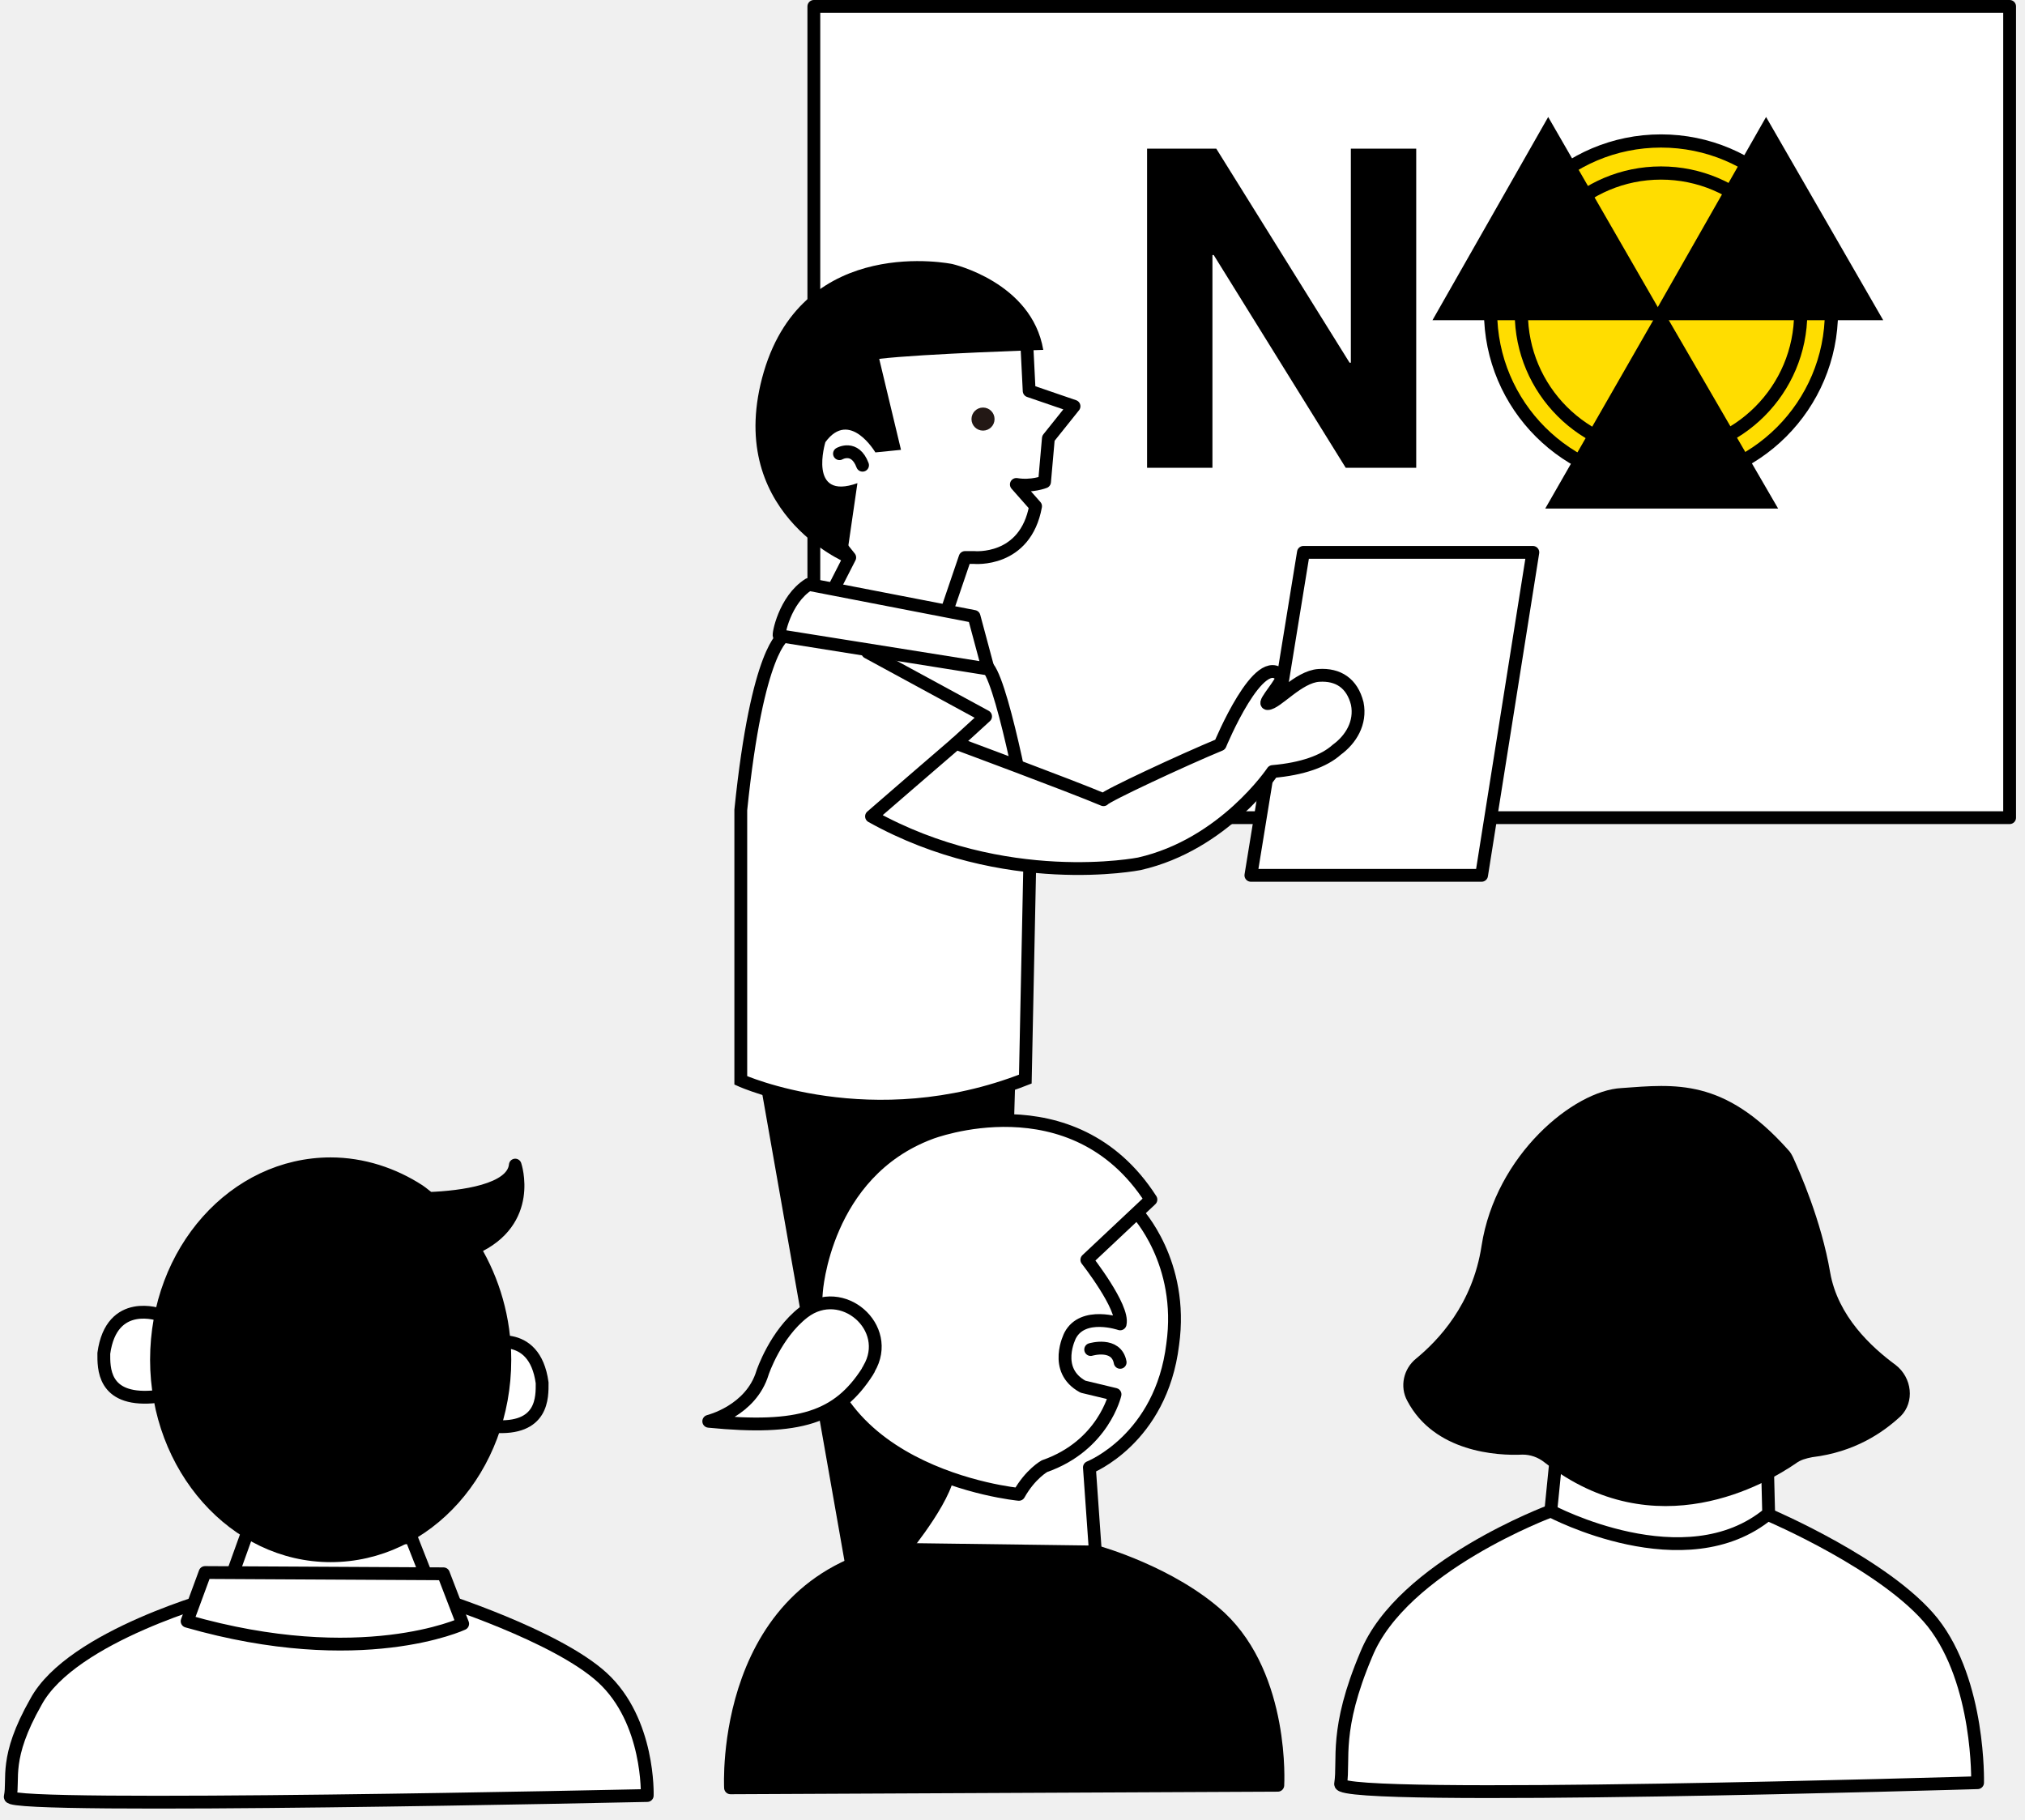
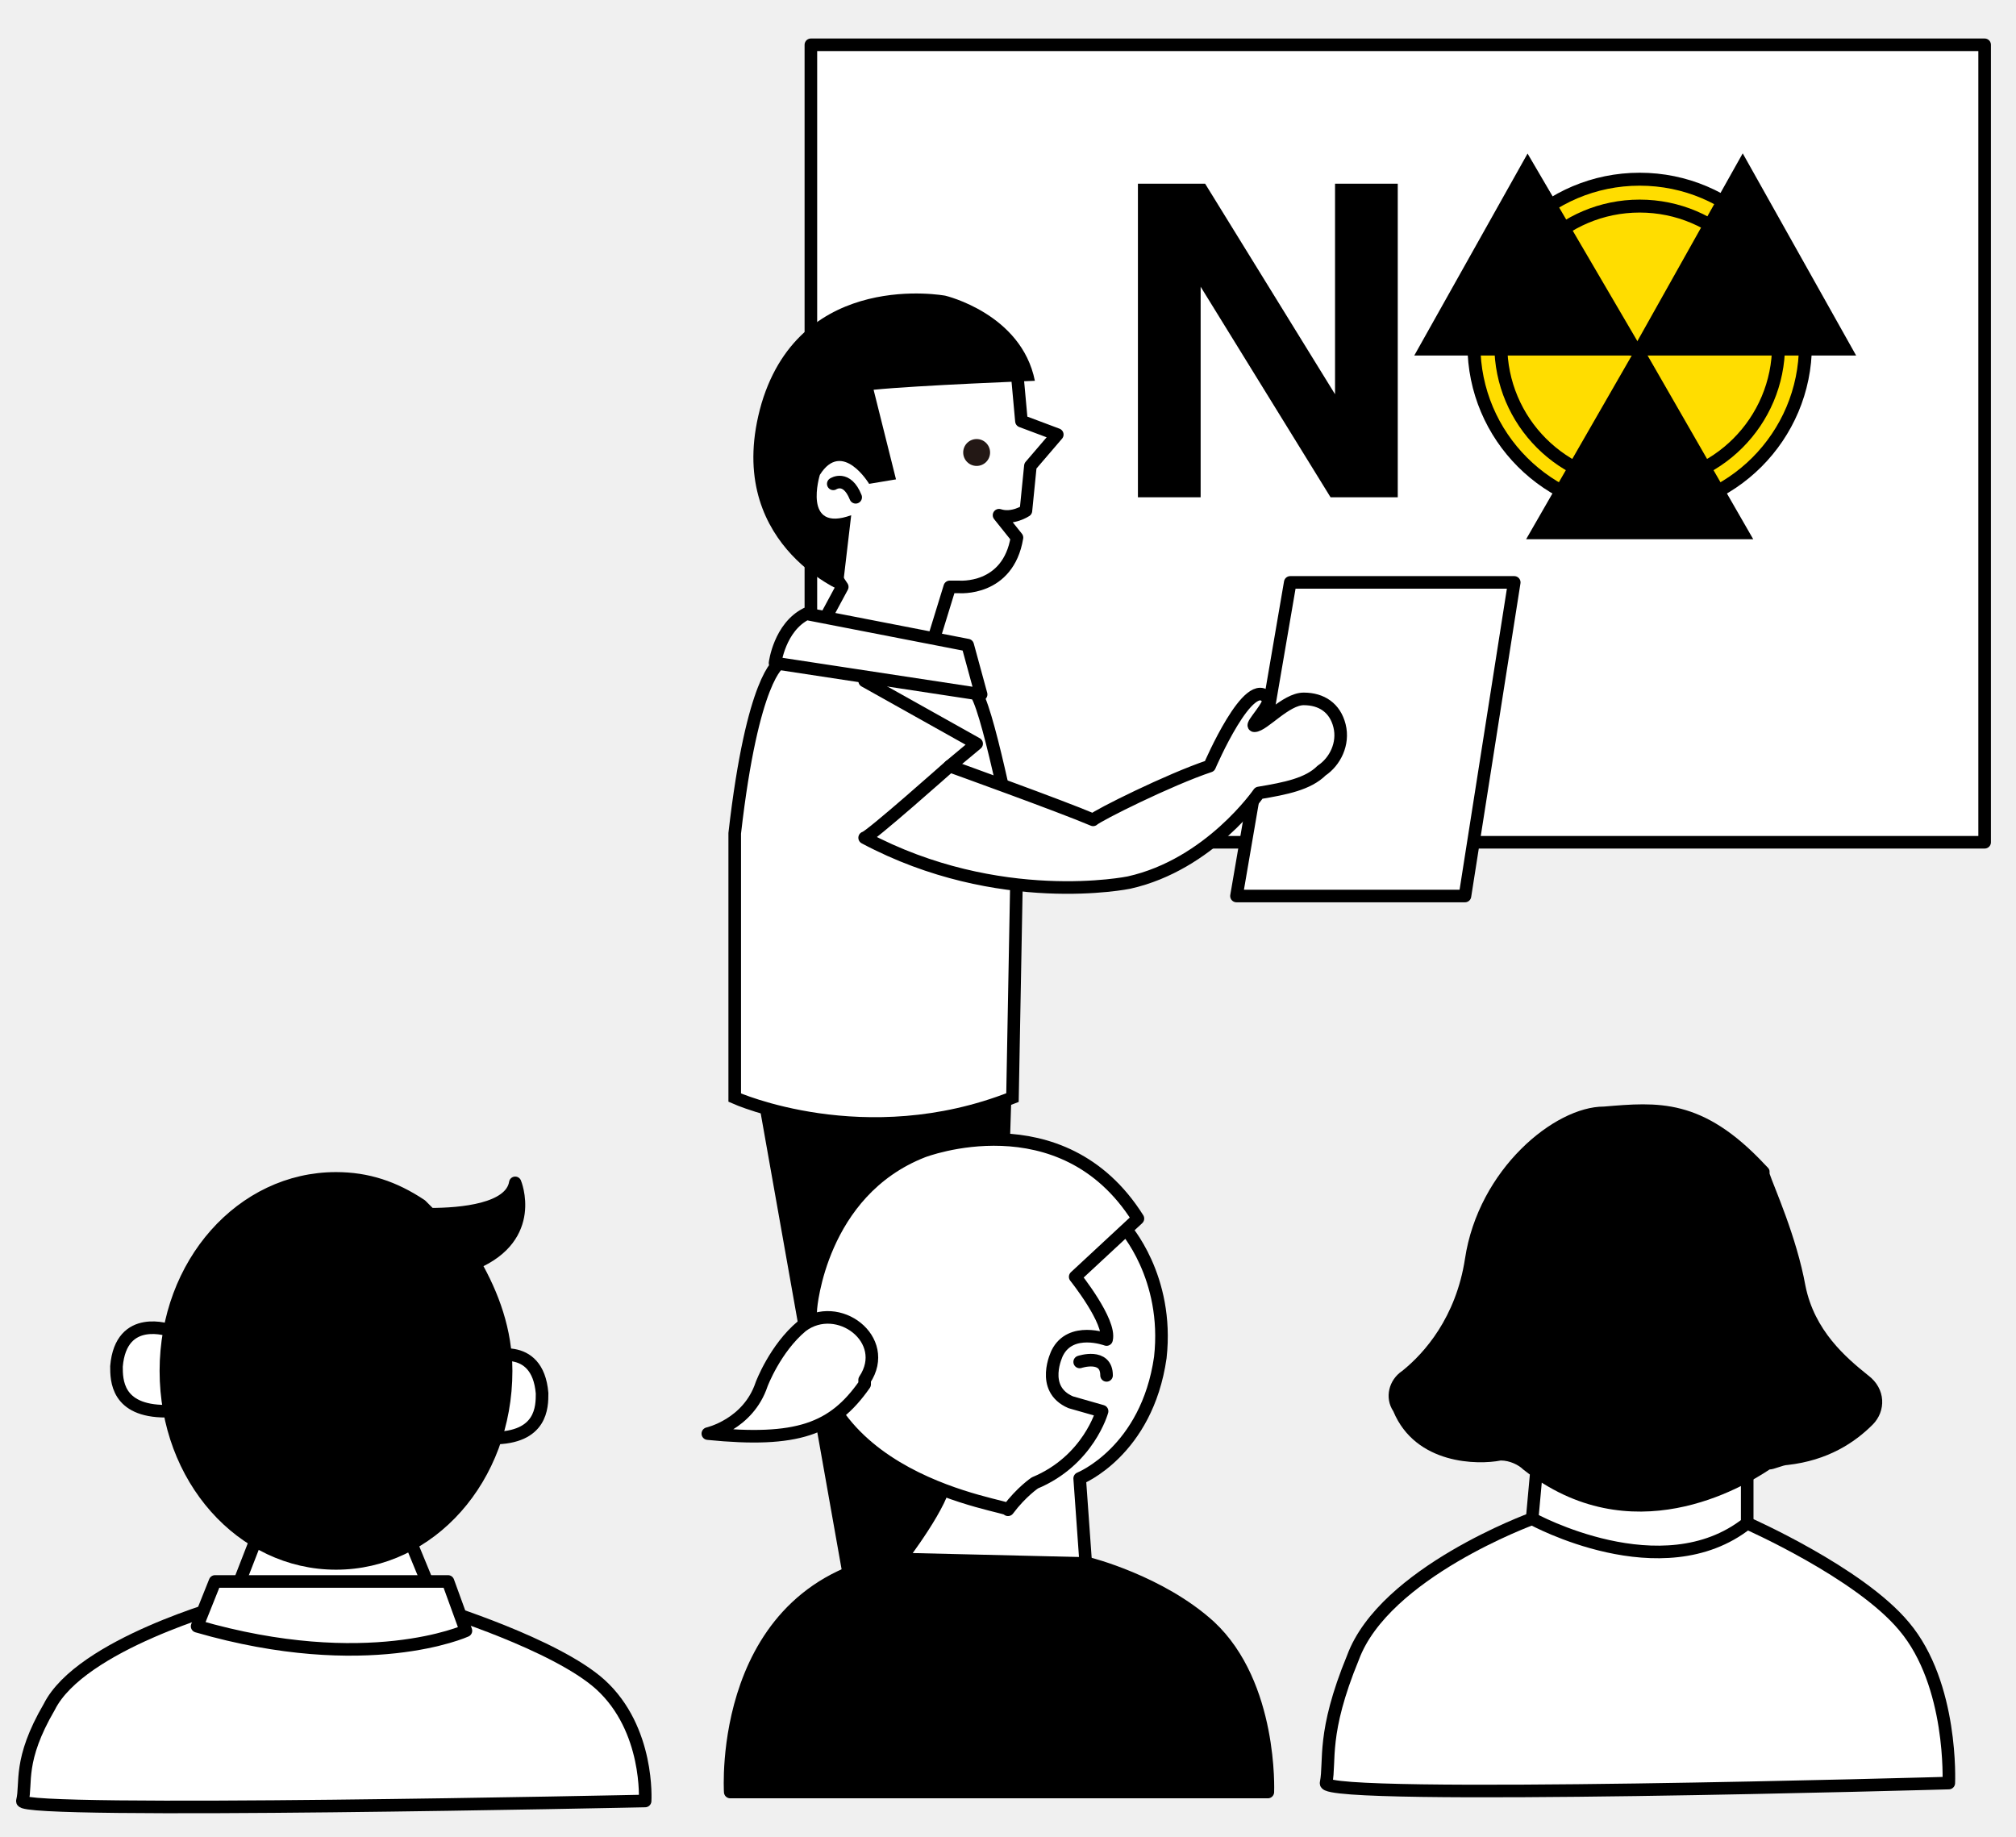
- <svg xmlns="http://www.w3.org/2000/svg" width="158" height="142" viewBox="0 0 158 142" fill="none">
-   <path d="M156.8 0.5H63.5V63.8H156.8V0.5Z" fill="white" stroke="black" stroke-miterlimit="10" stroke-linecap="round" stroke-linejoin="round" />
-   <path d="M115.6 68.3H97.6L101.7 43.1H119.6L115.6 68.3Z" fill="white" stroke="black" stroke-miterlimit="10" stroke-linecap="round" stroke-linejoin="round" />
-   <path d="M121 117.9C121 117.9 109.4 122.2 106.6 129.1C104.1 135 104.9 137.3 104.6 139.2C104.4 140.6 154.3 139.1 154.3 139.1C154.3 139.1 154.5 131.3 150.8 126.6C147.2 122.1 138 118.2 138 118.2L121 117.9Z" fill="white" stroke="black" stroke-miterlimit="10" stroke-linecap="round" stroke-linejoin="round" />
-   <path d="M121.4 113.9L121 117.9C121 117.9 131.5 123.5 138 118.1L137.9 114.1L121.4 113.9Z" fill="white" stroke="black" stroke-miterlimit="10" stroke-linecap="round" stroke-linejoin="round" />
-   <path d="M109.8 109.3C109.2 108.2 109.5 106.8 110.5 106C112.2 104.6 114.9 101.8 115.6 97.2C116.7 90.1 122.8 85.1 126.5 84.9C130.7 84.6 134.5 84.1 139.5 89.7C139.7 89.9 139.8 90.1 139.9 90.3C140.4 91.4 142.1 95.2 142.8 99.3C143.4 102.7 146 105.1 147.9 106.5C149.2 107.5 149.4 109.4 148.3 110.5C146.9 111.8 144.7 113.3 141.4 113.7C140.9 113.8 140.5 113.9 140.1 114.2C137.9 115.7 129.2 120.9 120.5 114.1C120 113.7 119.4 113.5 118.8 113.5C116.8 113.6 111.9 113.3 109.8 109.3Z" fill="black" />
-   <path d="M12.5 102.6C12.5 102.6 8.7 101.2 8.1 105.6C8.1 106.7 8 109.3 11.9 109" fill="white" />
-   <path d="M12.5 102.6C12.5 102.6 8.7 101.2 8.1 105.6C8.1 106.7 8 109.3 11.9 109" stroke="black" stroke-miterlimit="10" stroke-linecap="round" stroke-linejoin="round" />
-   <path d="M37.9 104.9C37.9 104.9 41.7 103.5 42.3 107.9C42.3 109 42.4 111.6 38.5 111.3" fill="white" />
-   <path d="M37.9 104.9C37.9 104.9 41.7 103.5 42.3 107.9C42.3 109 42.4 111.6 38.5 111.3" stroke="black" stroke-miterlimit="10" stroke-linecap="round" stroke-linejoin="round" />
-   <path d="M17.2 124.5C17.2 124.5 5.6 127.6 2.8 132.8C0.3 137.2 1.1 138.8 0.8 140.2C0.6 141.2 50.5 140.1 50.5 140.1C50.5 140.1 50.7 134.3 47 130.9C43.4 127.6 34.2 124.7 34.2 124.7L17.2 124.5Z" fill="white" stroke="black" stroke-miterlimit="10" stroke-linecap="round" stroke-linejoin="round" />
-   <path d="M19.3 119.6L17 126C17 126 25.7 128.8 34.5 126.1L32.1 120L19.3 119.6Z" fill="white" stroke="black" stroke-miterlimit="10" stroke-linecap="round" stroke-linejoin="round" />
-   <path d="M40.2 90.9C40 92.9 36 93.4 33.5 93.5C33.2 93.3 33 93.1 32.7 92.9C30.7 91.6 28.3 90.8 25.8 90.8C18.3 90.8 12.2 97.6 12.2 106.1C12.2 114.5 18.3 121.4 25.8 121.4C33.3 121.4 39.4 114.6 39.4 106.1C39.4 102.9 38.5 99.9 37 97.4C41.7 95.3 40.2 90.9 40.2 90.9Z" fill="black" stroke="black" stroke-width="0.98" stroke-miterlimit="10" stroke-linecap="round" stroke-linejoin="round" />
-   <path d="M16 122.7L34.6 122.8L36.1 126.7C36.1 126.7 28.2 130.4 14.6 126.5L16 122.7Z" fill="white" stroke="black" stroke-miterlimit="10" stroke-linecap="round" stroke-linejoin="round" />
-   <path d="M59.2 83.8L67 128.1L78 126.2L79.3 81.3C79.3 81.3 65.4 83.9 59.2 83.8Z" fill="black" />
-   <path d="M80.3 30.5L80.1 26.5L73.2 24.1L65.5 29.6L62.2 37.3L65.5 42.5L66.3 43.5L63.9 48.2H73.7L75.3 43.5H76C76 43.5 80 43.9 80.8 39.5L79.3 37.8C80.5 38 81.5 37.6 81.5 37.6L81.8 34.2L83.8 31.7L80.3 30.5Z" fill="white" stroke="black" stroke-miterlimit="10" stroke-linecap="round" stroke-linejoin="round" />
-   <path d="M66 43.9C66 43.9 56.4 39.9 59.6 29C62.8 18.2 74.3 20.6 74.3 20.6C74.3 20.6 80.5 22 81.4 27.3C81.4 27.3 72 27.6 68.6 28L70.3 35.1L68.3 35.3C68.3 35.3 66.3 31.9 64.4 34.5C64.4 34.5 63 39.1 66.9 37.7L66 43.9Z" fill="black" />
-   <path d="M76.7 33.6C77.197 33.6 77.6 33.197 77.6 32.7C77.6 32.203 77.197 31.8 76.7 31.8C76.203 31.8 75.8 32.203 75.8 32.7C75.8 33.197 76.203 33.6 76.7 33.6Z" fill="#231815" />
-   <path d="M65.5 35.4C65.5 35.4 66.7 34.7 67.3 36.3Z" fill="white" />
-   <path d="M65.5 35.4C65.5 35.4 66.7 34.7 67.3 36.3" stroke="black" stroke-miterlimit="10" stroke-linecap="round" stroke-linejoin="round" />
-   <path d="M61.2 49.6C61.2 49.6 59.1 50.5 57.8 63.2V84.3C57.8 84.3 68 88.9 80 84.2L80.4 64.9C80.4 64.9 78.4 53.8 77.1 52.1" fill="white" />
-   <path d="M61.2 49.6C61.2 49.6 59.1 50.5 57.8 63.2V84.3C57.8 84.3 68 88.9 80 84.2L80.4 64.9C80.4 64.9 78.4 53.8 77.1 52.1" stroke="black" stroke-miterlimit="10" />
-   <path d="M74.6 58C74.6 58 83.5 61.3 86.1 62.4C86.3 62.1 92.3 59.3 95.2 58.1C95.2 58.1 98.3 50.6 100 52.8C100.2 53.1 98.5 54.9 98.9 54.9C99.6 54.9 101.3 52.8 102.9 52.7C104.4 52.6 105.5 53.3 105.9 54.9C106.2 56.4 105.4 57.7 104.3 58.5C103.3 59.4 101.6 60 99.3 60.2C99.3 60.2 95.5 65.9 88.9 67.4C88.9 67.4 78.4 69.5 68 63.7C68.1 63.6 74.6 58 74.6 58Z" fill="white" stroke="black" stroke-miterlimit="10" stroke-linecap="round" stroke-linejoin="round" />
-   <path d="M67.7 50.9L76.9 55.9L74.6 58" stroke="black" stroke-miterlimit="10" stroke-linecap="round" stroke-linejoin="round" />
-   <path d="M63.1 45.6L76 48.1L77.1 52.2L60.8 49.6C60.7 49.6 61.2 46.8 63.1 45.6Z" fill="white" stroke="black" stroke-miterlimit="10" stroke-linecap="round" stroke-linejoin="round" />
-   <path d="M88.7 94.6C88.7 94.6 92.4 98.5 91.5 104.9C90.6 112.3 85 114.5 85 114.5L85.7 124.4C85.7 124.4 74.8 128.1 70.6 120.8C70.6 120.8 74.3 116.3 74 114.4L81.5 93.9L88.7 94.6Z" fill="white" stroke="black" stroke-miterlimit="10" stroke-linecap="round" stroke-linejoin="round" />
-   <path d="M85.1 105.3C85.1 105.3 87.1 104.7 87.4 106.3Z" fill="white" />
-   <path d="M85.1 105.3C85.1 105.3 87.1 104.7 87.4 106.3" stroke="black" stroke-miterlimit="10" stroke-linecap="round" stroke-linejoin="round" />
-   <path d="M57 139.5C57 139.5 56.1 123.2 70.6 120.9L85.6 121.1C85.6 121.1 91.4 122.7 95.2 126.2C100.2 130.9 99.7 139.3 99.7 139.3L57 139.5Z" fill="black" stroke="black" stroke-miterlimit="10" stroke-linecap="round" stroke-linejoin="round" />
-   <path d="M63.7 100.8C63.7 100.8 64.3 91.5 72.6 88.4C72.6 88.4 83.7 84.1 89.8 93.6L84.8 98.3C84.8 98.3 87.7 102 87.4 103.3C87.4 103.3 84.5 102.3 83.5 104.2C83.5 104.2 82.1 106.9 84.5 108.2L87 108.8C87 108.8 86.1 112.8 81.5 114.4C81.5 114.4 80.4 115 79.5 116.6C79.5 116.6 62.4 115 63.7 100.8Z" fill="white" stroke="black" stroke-miterlimit="10" stroke-linecap="round" stroke-linejoin="round" />
-   <path d="M55.3 110.9C55.3 110.9 58.6 110.1 59.5 107.1C59.5 107.1 60.5 104.1 62.7 102.4C65.7 100.1 69.7 103.6 67.8 106.8C67.8 106.9 67.7 106.9 67.7 107C65.4 110.6 62.4 111.6 55.3 110.9Z" fill="white" stroke="black" stroke-miterlimit="10" stroke-linecap="round" stroke-linejoin="round" />
-   <path d="M94.9 11.6L105.3 28.3H105.4V11.6H110.5V36.5H105L94.7 19.9H94.6V36.5H89.5V11.6H94.9Z" fill="black" />
-   <path d="M129.6 37.6C136.945 37.6 142.9 31.645 142.9 24.3C142.9 16.955 136.945 11 129.6 11C122.255 11 116.3 16.955 116.3 24.3C116.3 31.645 122.255 37.6 129.6 37.6Z" fill="#FFDD00" stroke="black" stroke-width="1.03" stroke-miterlimit="10" />
-   <path d="M129.6 24.9L121.4 39.2H137.9L129.6 24.9Z" fill="black" stroke="black" stroke-width="0.966" stroke-miterlimit="10" />
-   <path d="M137.8 10.1L129.6 24.5H146.1L137.8 10.1Z" fill="black" stroke="black" stroke-width="0.966" stroke-miterlimit="10" />
-   <path d="M120.8 10.1L112.6 24.5H129.1L120.8 10.1Z" fill="black" stroke="black" stroke-width="0.966" stroke-miterlimit="10" />
-   <path d="M129.6 35.3C135.62 35.3 140.5 30.42 140.5 24.4C140.5 18.38 135.62 13.5 129.6 13.5C123.58 13.5 118.7 18.38 118.7 24.4C118.7 30.42 123.58 35.3 129.6 35.3Z" stroke="black" stroke-width="1.03" stroke-miterlimit="10" />
+ <svg xmlns="http://www.w3.org/2000/svg" width="45" height="41" viewBox="0 0 45 41" fill="none">
+   <path d="M44.3 1H18.1V18.8H44.3V1Z" fill="white" stroke="black" stroke-width="0.281" stroke-miterlimit="10" stroke-linecap="round" stroke-linejoin="round" />
+   <path d="M32.7 20H27.6L28.8 13H33.8L32.7 20Z" fill="white" stroke="black" stroke-width="0.281" stroke-miterlimit="10" stroke-linecap="round" stroke-linejoin="round" />
+   <path d="M34.2 33.9C34.2 33.9 30.9 35.1 30.2 37C29.5 38.7 29.7 39.3 29.6 39.8C29.5 40.2 43.5 39.8 43.5 39.8C43.5 39.8 43.6 37.6 42.5 36.3C41.5 35.1 39 34 39 34L34.2 33.9Z" fill="white" stroke="black" stroke-width="0.281" stroke-miterlimit="10" stroke-linecap="round" stroke-linejoin="round" />
+   <path d="M34.3 32.8L34.2 33.9C34.2 33.9 37.1 35.5 39 34V32.9L34.3 32.8Z" fill="white" stroke="black" stroke-width="0.281" stroke-miterlimit="10" stroke-linecap="round" stroke-linejoin="round" />
+   <path d="M31.1 31.5C30.9 31.2 31 30.8 31.3 30.6C31.8 30.2 32.5 29.4 32.7 28.1C33 26.1 34.7 24.7 35.8 24.7C37 24.6 38 24.5 39.4 26C39.5 26.1 39.5 26.1 39.5 26.2C39.6 26.5 40.1 27.6 40.3 28.7C40.5 29.7 41.2 30.3 41.7 30.7C42.1 31 42.1 31.5 41.8 31.8C41.4 32.2 40.8 32.6 39.9 32.7C39.8 32.7 39.6 32.8 39.5 32.8C38.9 33.2 36.4 34.7 34 32.8C33.9 32.7 33.7 32.6 33.5 32.6C33 32.7 31.6 32.7 31.1 31.5Z" fill="black" />
+   <path d="M3.8 29.7C3.8 29.7 2.7 29.3 2.6 30.5C2.6 30.8 2.6 31.5 3.7 31.5" fill="white" />
+   <path d="M3.8 29.7C3.8 29.7 2.7 29.3 2.6 30.5C2.6 30.8 2.6 31.5 3.7 31.5" stroke="black" stroke-width="0.281" stroke-miterlimit="10" stroke-linecap="round" stroke-linejoin="round" />
+   <path d="M10.9 30.3C10.9 30.3 12 29.9 12.1 31.1C12.1 31.4 12.1 32.1 11 32.1" fill="white" />
+   <path d="M10.9 30.3C10.9 30.3 12 29.9 12.1 31.1C12.1 31.4 12.1 32.1 11 32.1" stroke="black" stroke-width="0.281" stroke-miterlimit="10" stroke-linecap="round" stroke-linejoin="round" />
+   <path d="M5.1 35.8C5.1 35.8 1.8 36.7 1.1 38.1C0.4 39.3 0.6 39.8 0.5 40.2C0.4 40.5 14.4 40.2 14.4 40.2C14.4 40.2 14.5 38.6 13.4 37.6C12.4 36.7 9.8 35.9 9.8 35.9L5.1 35.8Z" fill="white" stroke="black" stroke-width="0.281" stroke-miterlimit="10" stroke-linecap="round" stroke-linejoin="round" />
+   <path d="M5.7 34.4L5 36.2C5 36.2 7.4 37 9.9 36.2L9.2 34.5L5.7 34.4Z" fill="white" stroke="black" stroke-width="0.281" stroke-miterlimit="10" stroke-linecap="round" stroke-linejoin="round" />
+   <path d="M11.5 26.4C11.4 27 10.3 27.1 9.6 27.1C9.5 27 9.5 27 9.4 26.9C8.8 26.5 8.2 26.3 7.5 26.3C5.4 26.3 3.7 28.2 3.7 30.6C3.7 33 5.4 34.9 7.5 34.9C9.6 34.9 11.3 33 11.3 30.6C11.3 29.7 11 28.9 10.6 28.2C12 27.6 11.5 26.4 11.5 26.4Z" fill="black" stroke="black" stroke-width="0.275" stroke-miterlimit="10" stroke-linecap="round" stroke-linejoin="round" />
+   <path d="M4.8 35.3H10L10.4 36.4C10.4 36.4 8.2 37.4 4.4 36.3L4.8 35.3Z" fill="white" stroke="black" stroke-width="0.281" stroke-miterlimit="10" stroke-linecap="round" stroke-linejoin="round" />
+   <path d="M16.9 24.4L19.1 36.8L22.2 36.3L22.6 23.7C22.5 23.7 18.6 24.4 16.9 24.4Z" fill="black" />
+   <path d="M22.8 9.4L22.7 8.3L20.8 7.6L18.6 9.1L17.7 11.3L18.6 12.8L18.8 13.1L18.1 14.4H20.8L21.2 13.1H21.4C21.4 13.1 22.5 13.2 22.7 12L22.3 11.5C22.6 11.6 22.9 11.4 22.9 11.4L23 10.4L23.6 9.7L22.8 9.4Z" fill="white" stroke="black" stroke-width="0.281" stroke-miterlimit="10" stroke-linecap="round" stroke-linejoin="round" />
+   <path d="M18.8 13.2C18.8 13.2 16.1 12.1 17 9C17.9 6 21.1 6.6 21.1 6.6C21.1 6.6 22.8 7 23.1 8.5C23.1 8.5 20.5 8.6 19.5 8.7L20 10.7L19.4 10.8C19.4 10.8 18.8 9.8 18.3 10.6C18.3 10.6 17.9 11.9 19 11.5L18.8 13.2Z" fill="black" />
+   <path d="M21.8 10.4C21.966 10.4 22.1 10.266 22.1 10.1C22.1 9.934 21.966 9.8 21.8 9.8C21.634 9.8 21.5 9.934 21.5 10.1C21.5 10.266 21.634 10.4 21.8 10.4Z" fill="#231815" />
+   <path d="M18.6 10.8C18.6 10.8 18.9 10.6 19.1 11.1Z" fill="white" />
+   <path d="M18.6 10.8C18.6 10.8 18.9 10.6 19.1 11.1" stroke="black" stroke-width="0.281" stroke-miterlimit="10" stroke-linecap="round" stroke-linejoin="round" />
+   <path d="M17.4 14.8C17.4 14.8 16.8 15.1 16.4 18.6V24.5C16.4 24.5 19.3 25.8 22.6 24.5L22.7 19.1C22.7 19.1 22.1 16 21.8 15.5" fill="white" />
+   <path d="M17.4 14.8C17.4 14.8 16.8 15.1 16.4 18.6V24.5C16.4 24.5 19.3 25.8 22.6 24.5L22.7 19.1C22.7 19.1 22.1 16 21.8 15.5" stroke="black" stroke-width="0.281" stroke-miterlimit="10" />
+   <path d="M21.2 17.1C21.2 17.1 23.7 18 24.4 18.3C24.5 18.2 26.1 17.4 27 17.1C27 17.1 27.9 15 28.3 15.6C28.4 15.7 27.9 16.2 28 16.2C28.2 16.2 28.7 15.6 29.1 15.6C29.5 15.6 29.8 15.8 29.9 16.2C30 16.6 29.8 17 29.5 17.2C29.2 17.5 28.7 17.6 28.1 17.7C28.1 17.7 27 19.3 25.2 19.7C25.2 19.7 22.3 20.3 19.3 18.7C19.4 18.7 21.2 17.1 21.2 17.1Z" fill="white" stroke="black" stroke-width="0.281" stroke-miterlimit="10" stroke-linecap="round" stroke-linejoin="round" />
+   <path d="M19.3 15.2L21.8 16.6L21.2 17.1" stroke="black" stroke-width="0.281" stroke-miterlimit="10" stroke-linecap="round" stroke-linejoin="round" />
+   <path d="M18 13.7L21.6 14.4L21.9 15.5L17.3 14.8C17.3 14.8 17.4 14 18 13.7Z" fill="white" stroke="black" stroke-width="0.281" stroke-miterlimit="10" stroke-linecap="round" stroke-linejoin="round" />
+   <path d="M25.1 27.4C25.1 27.4 26.1 28.5 25.9 30.3C25.6 32.4 24.1 33 24.1 33L24.3 35.8C24.3 35.8 21.2 36.8 20.1 34.8C20.1 34.8 21.1 33.5 21.1 33L23.2 27.3L25.1 27.4Z" fill="white" stroke="black" stroke-width="0.281" stroke-miterlimit="10" stroke-linecap="round" stroke-linejoin="round" />
+   <path d="M24.1 30.4C24.1 30.4 24.7 30.2 24.7 30.7Z" fill="white" />
+   <path d="M24.1 30.4C24.1 30.4 24.7 30.2 24.7 30.7" stroke="black" stroke-width="0.281" stroke-miterlimit="10" stroke-linecap="round" stroke-linejoin="round" />
+   <path d="M16.3 40C16.3 40 16 35.4 20.1 34.8L24.3 34.9C24.3 34.9 25.9 35.3 27 36.3C28.4 37.6 28.3 40 28.3 40H16.3Z" fill="black" stroke="black" stroke-width="0.281" stroke-miterlimit="10" stroke-linecap="round" stroke-linejoin="round" />
+   <path d="M18.1 29.2C18.1 29.2 18.3 26.6 20.6 25.7C20.6 25.7 23.7 24.5 25.4 27.2L24 28.5C24 28.5 24.8 29.5 24.7 29.9C24.7 29.9 23.9 29.6 23.6 30.2C23.6 30.2 23.2 31 23.9 31.3L24.6 31.5C24.6 31.5 24.3 32.6 23.1 33.1C23.1 33.1 22.8 33.3 22.5 33.7C22.6 33.6 17.8 33.1 18.1 29.2Z" fill="white" stroke="black" stroke-width="0.281" stroke-miterlimit="10" stroke-linecap="round" stroke-linejoin="round" />
+   <path d="M15.8 32C15.8 32 16.7 31.8 17 30.9C17 30.9 17.3 30.1 17.9 29.6C18.7 29 19.9 29.9 19.3 30.8C19.3 30.8 19.3 30.8 19.3 30.9C18.6 31.9 17.8 32.2 15.8 32Z" fill="white" stroke="black" stroke-width="0.281" stroke-miterlimit="10" stroke-linecap="round" stroke-linejoin="round" />
+   <path d="M26.9 4.1L29.8 8.8V4.1H31.2V11.1H29.7L26.8 6.4V11.1H25.4V4.1H26.9Z" fill="black" />
+   <path d="M36.6 11.4C38.644 11.4 40.3 9.743 40.3 7.7C40.3 5.657 38.644 4 36.6 4C34.556 4 32.9 5.657 32.9 7.7C32.9 9.743 34.556 11.4 36.6 11.4Z" fill="#FFDD00" stroke="black" stroke-width="0.289" stroke-miterlimit="10" />
+   <path d="M36.6 7.9L34.3 11.9H38.9L36.6 7.9Z" fill="black" stroke="black" stroke-width="0.271" stroke-miterlimit="10" />
+   <path d="M38.9 3.7L36.6 7.8H41.2L38.9 3.7Z" fill="black" stroke="black" stroke-width="0.271" stroke-miterlimit="10" />
+   <path d="M34.1 3.7L31.8 7.8H36.5L34.1 3.7Z" fill="black" stroke="black" stroke-width="0.271" stroke-miterlimit="10" />
+   <path d="M36.6 10.8C38.312 10.8 39.7 9.412 39.7 7.7C39.7 5.988 38.312 4.6 36.6 4.6C34.888 4.6 33.5 5.988 33.5 7.7C33.5 9.412 34.888 10.8 36.6 10.8Z" stroke="black" stroke-width="0.289" stroke-miterlimit="10" />
</svg>
